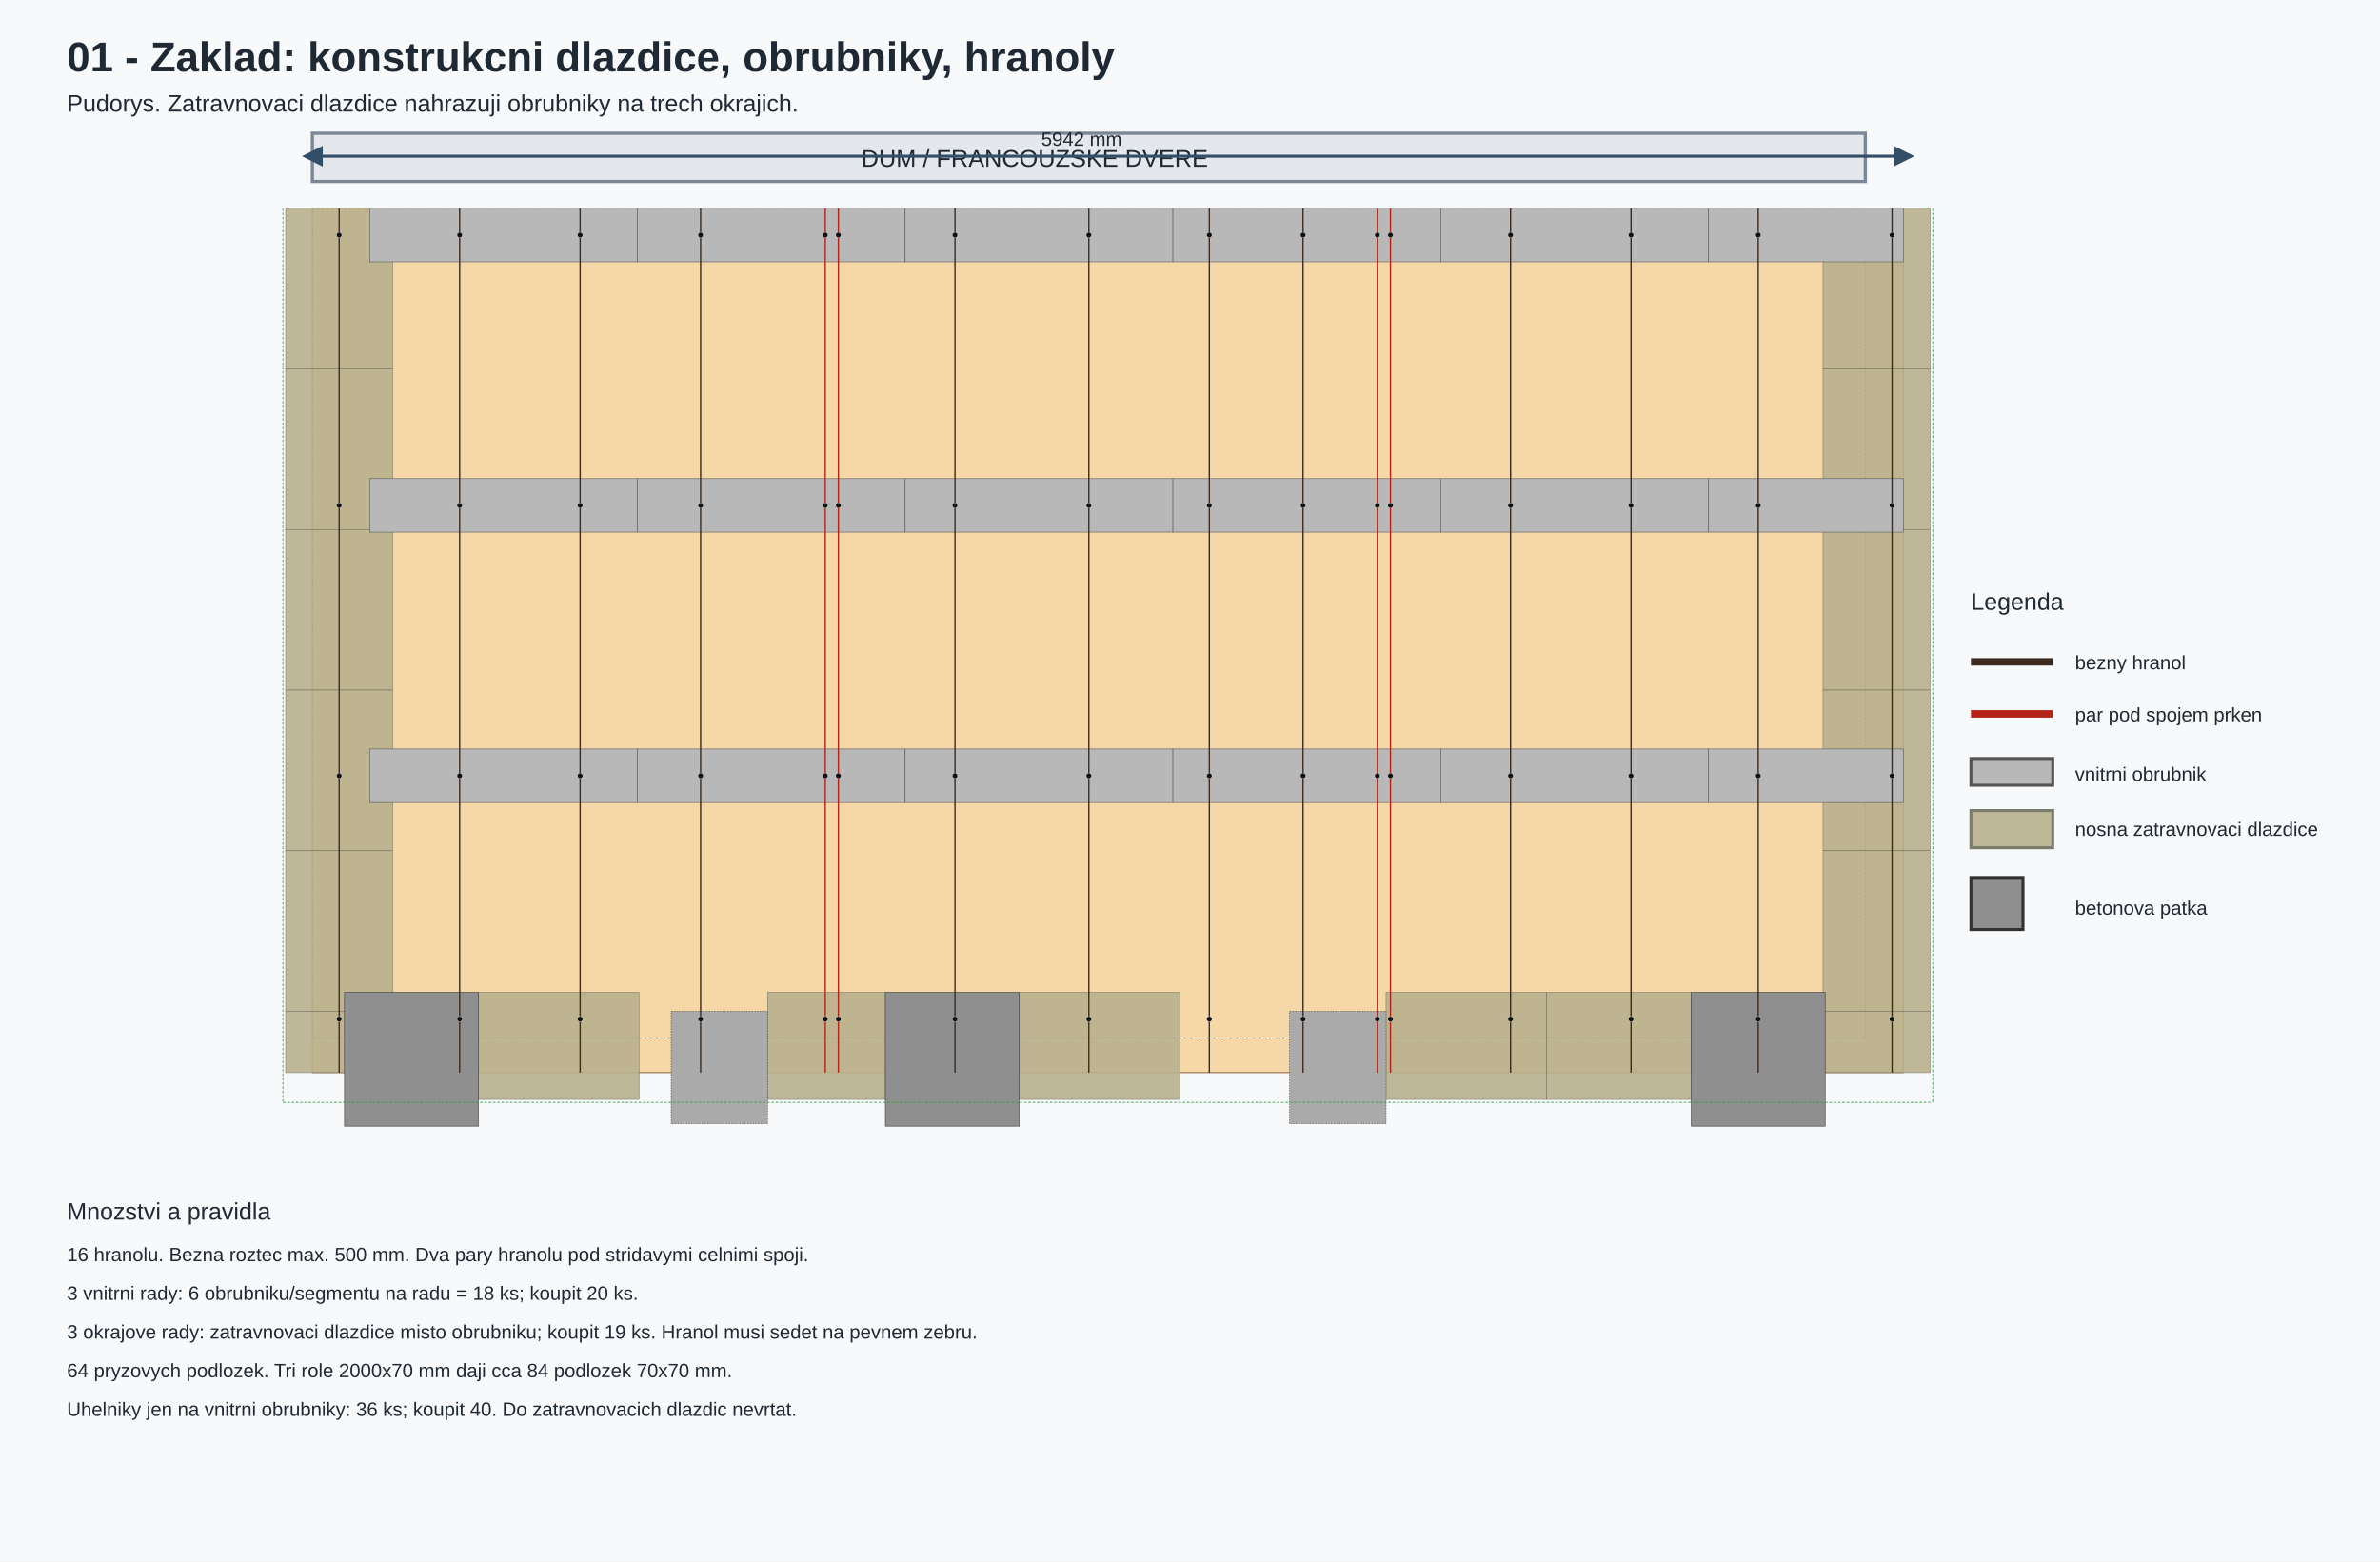
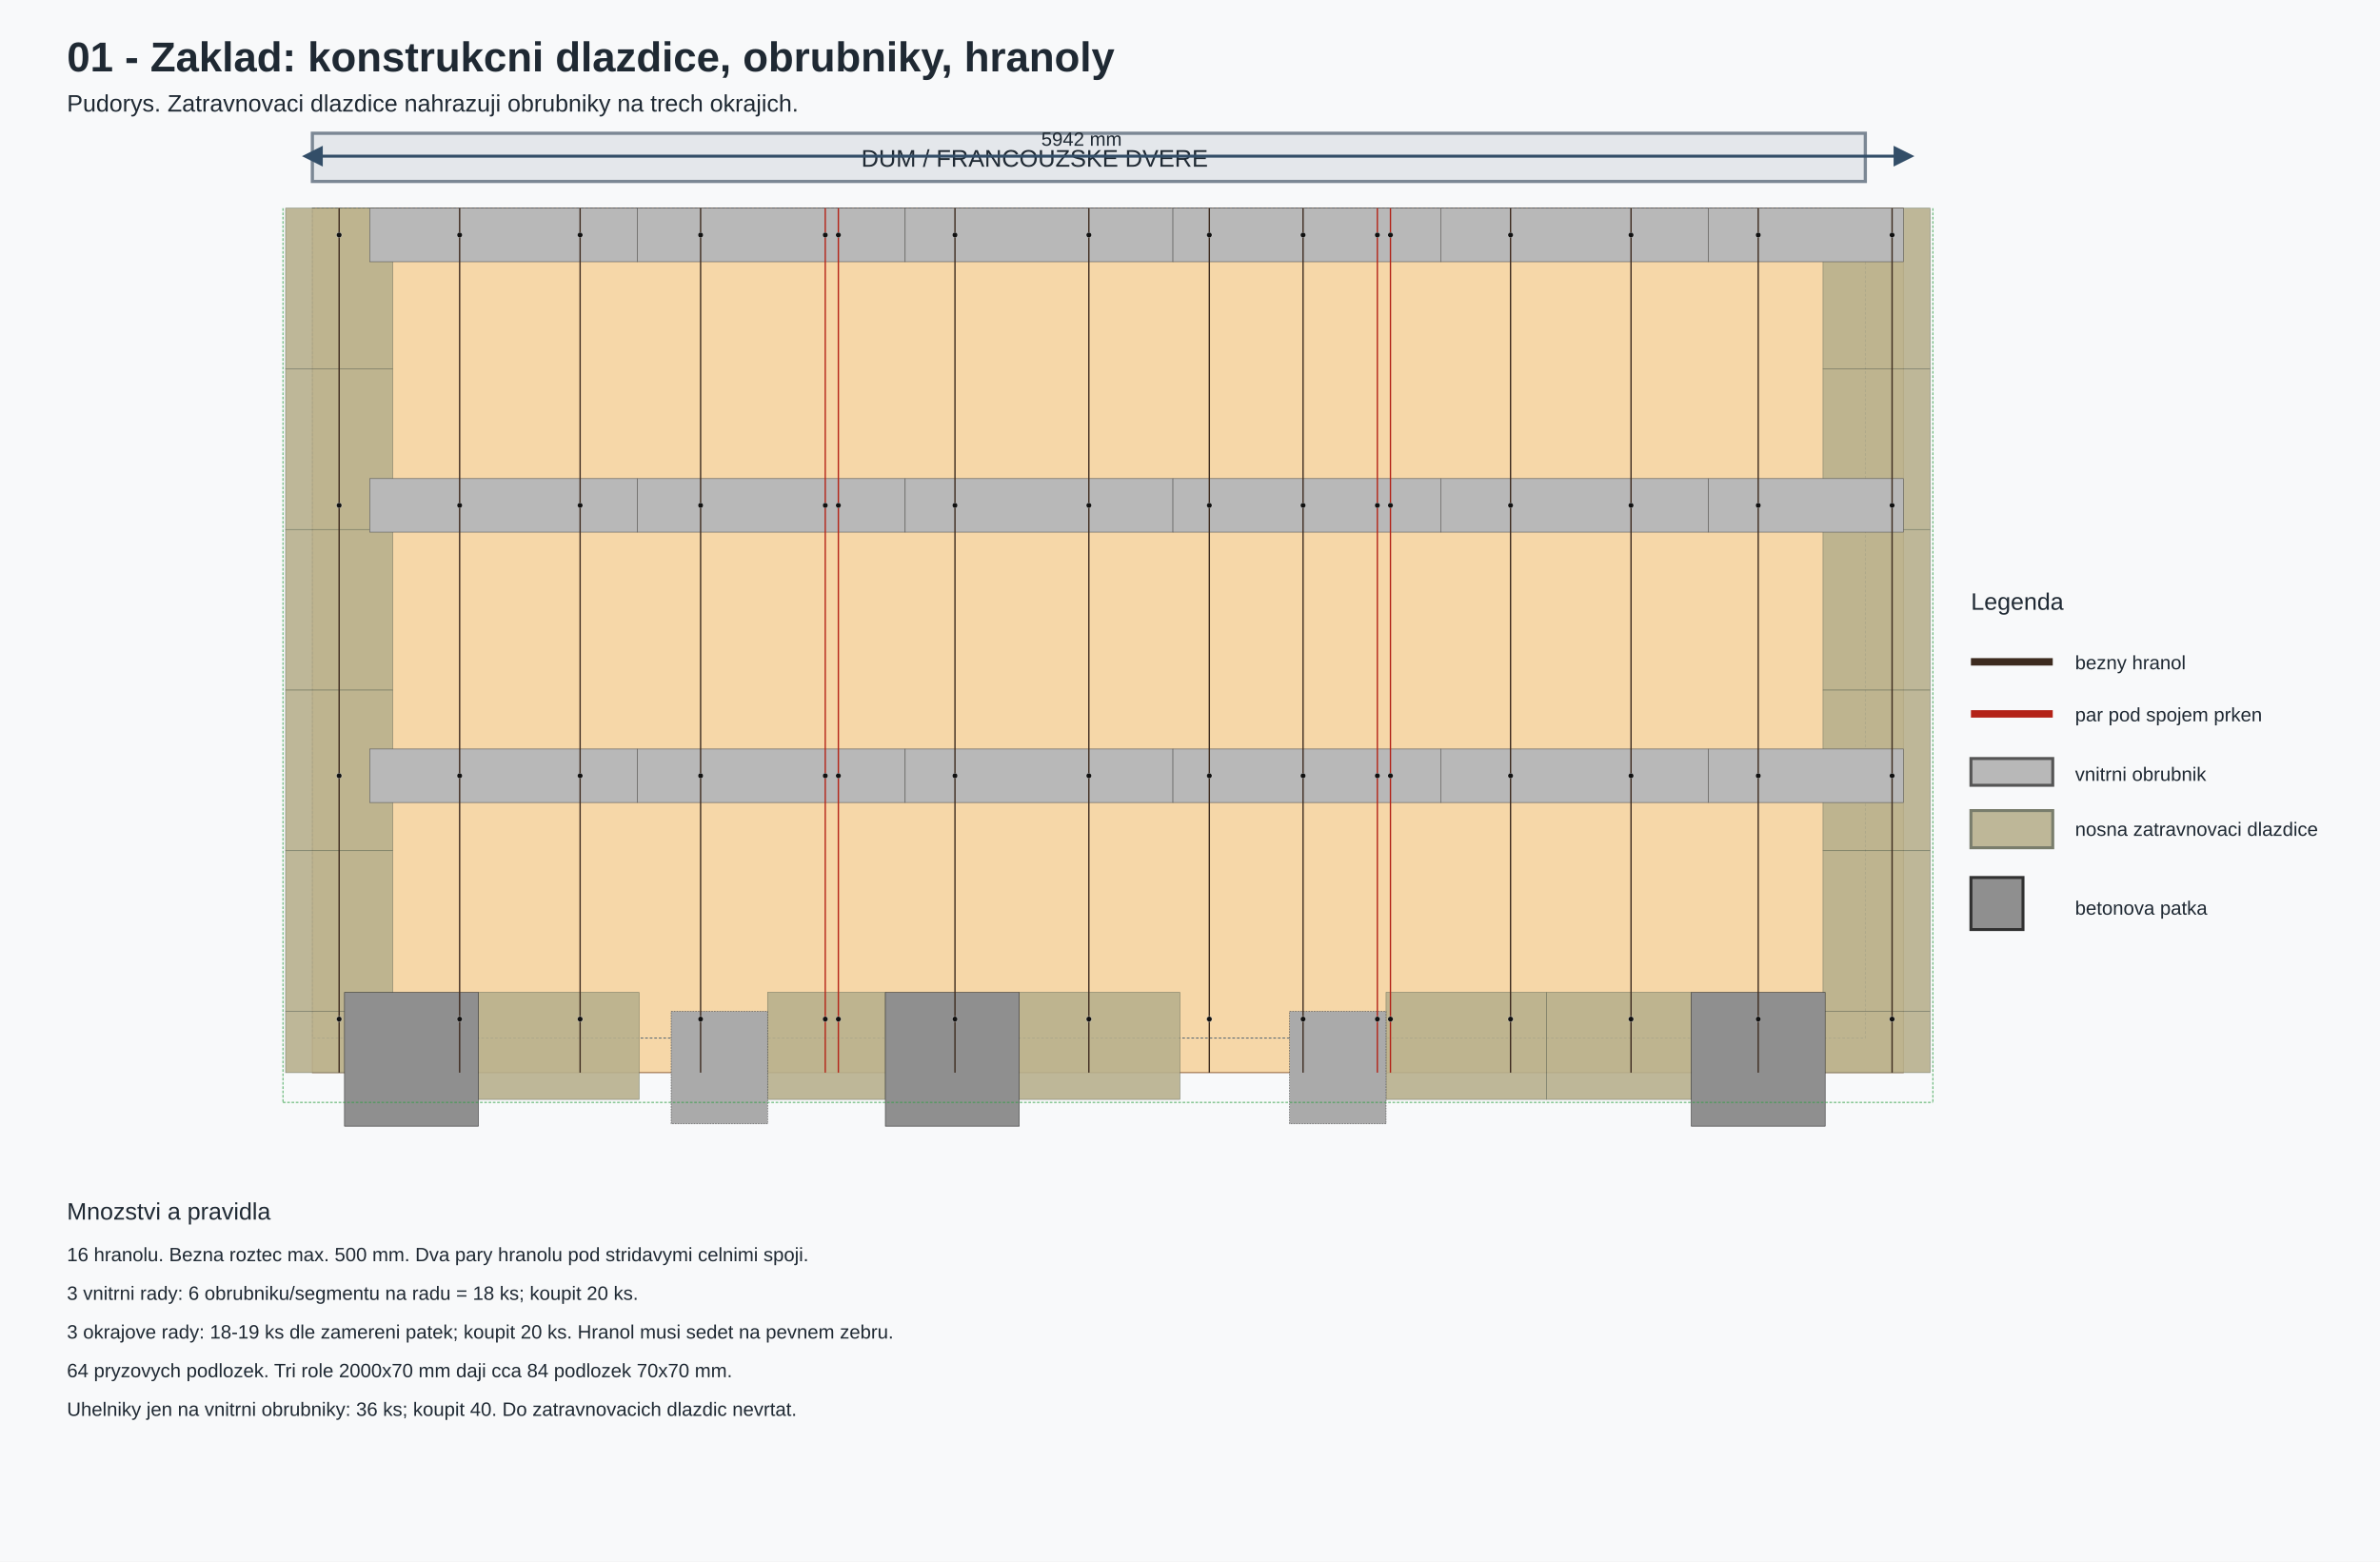
<svg xmlns="http://www.w3.org/2000/svg" width="1600" height="1050" viewBox="0 0 1600 1050">
  <defs>
    <style>
      .title{font:700 28px Arial;fill:#1f2933}.label{font:16px Arial;fill:#1f2933}.small{font:13px Arial;fill:#1f2933}.tiny{font:11px Arial;fill:#1f2933}
      .deck{fill:#f6d7a8;stroke:#7c4a21;stroke-width:3}.pergola{fill:none;stroke:#334e68;stroke-width:3;stroke-dasharray:10 7}
      .block{fill:#b8b8b8;stroke:#555;stroke-width:2}.paver{fill:#b8b08d;stroke:#6b705c;stroke-width:2;opacity:.9}
      .pier{fill:#8f8f8f;stroke:#313131;stroke-width:2}.old{fill:#aaa;stroke:#444;stroke-width:2;stroke-dasharray:6 4}
      .joist{stroke:#3d2b1f;stroke-width:5}.pair{stroke:#b42318;stroke-width:5}.pad{fill:#111;stroke:#fff;stroke-width:1}
      .geo{stroke:#2f9e44;stroke-width:3;stroke-dasharray:10 6;fill:none}.dim{stroke:#334e68;stroke-width:2;marker-start:url(#a);marker-end:url(#a)}
    </style>
    <marker id="a" viewBox="0 0 10 10" refX="5" refY="5" markerWidth="7" markerHeight="7" orient="auto-start-reverse">
      <path d="M0 0L10 5L0 10z" fill="#334e68" />
    </marker>
    <g id="internal-row">
      <rect x="214" y="0" width="1000" height="200" class="block" />
      <rect x="1214" y="0" width="1000" height="200" class="block" />
      <rect x="2214" y="0" width="1000" height="200" class="block" />
      <rect x="3214" y="0" width="1000" height="200" class="block" />
      <rect x="4214" y="0" width="1000" height="200" class="block" />
      <rect x="5214" y="0" width="728" height="200" class="block" />
    </g>
    <g id="pads">
      <circle cx="100" cy="100" r="10" class="pad" />
      <circle cx="550" cy="100" r="10" class="pad" />
      <circle cx="1000" cy="100" r="10" class="pad" />
      <circle cx="1450" cy="100" r="10" class="pad" />
      <circle cx="1915.5" cy="100" r="10" class="pad" />
      <circle cx="1964.5" cy="100" r="10" class="pad" />
      <circle cx="2400" cy="100" r="10" class="pad" />
      <circle cx="2900" cy="100" r="10" class="pad" />
      <circle cx="3350" cy="100" r="10" class="pad" />
      <circle cx="3700" cy="100" r="10" class="pad" />
      <circle cx="3977.5" cy="100" r="10" class="pad" />
      <circle cx="4026.5" cy="100" r="10" class="pad" />
      <circle cx="4475" cy="100" r="10" class="pad" />
      <circle cx="4925" cy="100" r="10" class="pad" />
      <circle cx="5400" cy="100" r="10" class="pad" />
      <circle cx="5900" cy="100" r="10" class="pad" />
    </g>
  </defs>
  <rect width="1600" height="1050" fill="#f8f9fa" />
  <text x="45" y="48" class="title">01 - Zaklad: konstrukcni dlazdice, obrubniky, hranoly</text>
  <text x="45" y="75" class="label">Pudorys. Zatravnovaci dlazdice nahrazuji obrubniky na trech okrajich.</text>
  <g transform="translate(210 140) scale(.18)">
    <rect x="0" y="-280" width="5800" height="180" fill="#e4e7eb" stroke="#7b8794" stroke-width="12" />
    <text x="2050" y="-155" style="font:90px Arial;fill:#1f2933">DUM / FRANCOUZSKE DVERE</text>
    <rect x="0" y="0" width="5942" height="3229" class="deck" />
    <rect x="0" y="0" width="5800" height="3100" class="pergola" />
    <g id="edge-pavers">
      <rect x="-100" y="0" width="400" height="600" class="paver" />
      <rect x="-100" y="600" width="400" height="600" class="paver" />
      <rect x="-100" y="1200" width="400" height="600" class="paver" />
      <rect x="-100" y="1800" width="400" height="600" class="paver" />
      <rect x="-100" y="2400" width="400" height="600" class="paver" />
      <rect x="-100" y="3000" width="400" height="229" class="paver" />
      <rect x="5642" y="0" width="400" height="600" class="paver" />
      <rect x="5642" y="600" width="400" height="600" class="paver" />
      <rect x="5642" y="1200" width="400" height="600" class="paver" />
      <rect x="5642" y="1800" width="400" height="600" class="paver" />
      <rect x="5642" y="2400" width="400" height="600" class="paver" />
      <rect x="5642" y="3000" width="400" height="229" class="paver" />
      <rect x="620" y="2929" width="600" height="400" class="paver" />
      <rect x="1700" y="2929" width="440" height="400" class="paver" />
      <rect x="2640" y="2929" width="600" height="400" class="paver" />
      <rect x="4010" y="2929" width="600" height="400" class="paver" />
      <rect x="4610" y="2929" width="540" height="400" class="paver" />
    </g>
    <use href="#internal-row" x="0" y="0" />
    <use href="#internal-row" x="0" y="1010" />
    <use href="#internal-row" x="0" y="2020" />
    <rect x="120" y="2929" width="500" height="500" class="pier" />
    <rect x="2140" y="2929" width="500" height="500" class="pier" />
    <rect x="5150" y="2929" width="500" height="500" class="pier" />
    <rect x="1340" y="3000" width="360" height="420" class="old" />
    <rect x="3650" y="3000" width="360" height="420" class="old" />
    <line x1="100" y1="0" x2="100" y2="3229" class="joist" />
    <line x1="550" y1="0" x2="550" y2="3229" class="joist" />
    <line x1="1000" y1="0" x2="1000" y2="3229" class="joist" />
    <line x1="1450" y1="0" x2="1450" y2="3229" class="joist" />
    <line x1="1915.5" y1="0" x2="1915.5" y2="3229" class="pair" />
    <line x1="1964.5" y1="0" x2="1964.5" y2="3229" class="pair" />
    <line x1="2400" y1="0" x2="2400" y2="3229" class="joist" />
    <line x1="2900" y1="0" x2="2900" y2="3229" class="joist" />
    <line x1="3350" y1="0" x2="3350" y2="3229" class="joist" />
    <line x1="3700" y1="0" x2="3700" y2="3229" class="joist" />
    <line x1="3977.5" y1="0" x2="3977.5" y2="3229" class="pair" />
    <line x1="4026.5" y1="0" x2="4026.5" y2="3229" class="pair" />
    <line x1="4475" y1="0" x2="4475" y2="3229" class="joist" />
    <line x1="4925" y1="0" x2="4925" y2="3229" class="joist" />
    <line x1="5400" y1="0" x2="5400" y2="3229" class="joist" />
    <line x1="5900" y1="0" x2="5900" y2="3229" class="joist" />
    <use href="#pads" x="0" y="0" />
    <use href="#pads" x="0" y="1010" />
    <use href="#pads" x="0" y="2020" />
    <use href="#pads" x="0" y="2929" />
    <path d="M-110 0V3340M6052 0V3340M-110 3340H6052" class="geo" />
  </g>
  <line x1="210" y1="105" x2="1280" y2="105" class="dim" />
  <text x="700" y="98" class="small">5942 mm</text>
  <text x="1325" y="410" class="label">Legenda</text>
  <line x1="1325" y1="445" x2="1380" y2="445" class="joist" />
  <text x="1395" y="450" class="small">bezny hranol</text>
  <line x1="1325" y1="480" x2="1380" y2="480" class="pair" />
  <text x="1395" y="485" class="small">par pod spojem prken</text>
  <rect x="1325" y="510" width="55" height="18" class="block" />
  <text x="1395" y="525" class="small">vnitrni obrubnik</text>
  <rect x="1325" y="545" width="55" height="25" class="paver" />
  <text x="1395" y="562" class="small">nosna zatravnovaci dlazdice</text>
  <rect x="1325" y="590" width="35" height="35" class="pier" />
  <text x="1395" y="615" class="small">betonova patka</text>
  <text x="45" y="820" class="label">Mnozstvi a pravidla</text>
  <text x="45" y="848" class="small">16 hranolu. Bezna roztec max. 500 mm. Dva pary hranolu pod stridavymi celnimi spoji.</text>
  <text x="45" y="874" class="small">3 vnitrni rady: 6 obrubniku/segmentu na radu = 18 ks; koupit 20 ks.</text>
-   <text x="45" y="900" class="small">3 okrajove rady: zatravnovaci dlazdice misto obrubniku; koupit 19 ks. Hranol musi sedet na pevnem zebru.</text>
+   <text x="45" y="900" class="small">3 okrajove rady: 18-19 ks dle zamereni patek; koupit 20 ks. Hranol musi sedet na pevnem zebru.</text>
  <text x="45" y="926" class="small">64 pryzovych podlozek. Tri role 2000x70 mm daji cca 84 podlozek 70x70 mm.</text>
  <text x="45" y="952" class="small">Uhelniky jen na vnitrni obrubniky: 36 ks; koupit 40. Do zatravnovacich dlazdic nevrtat.</text>
</svg>
